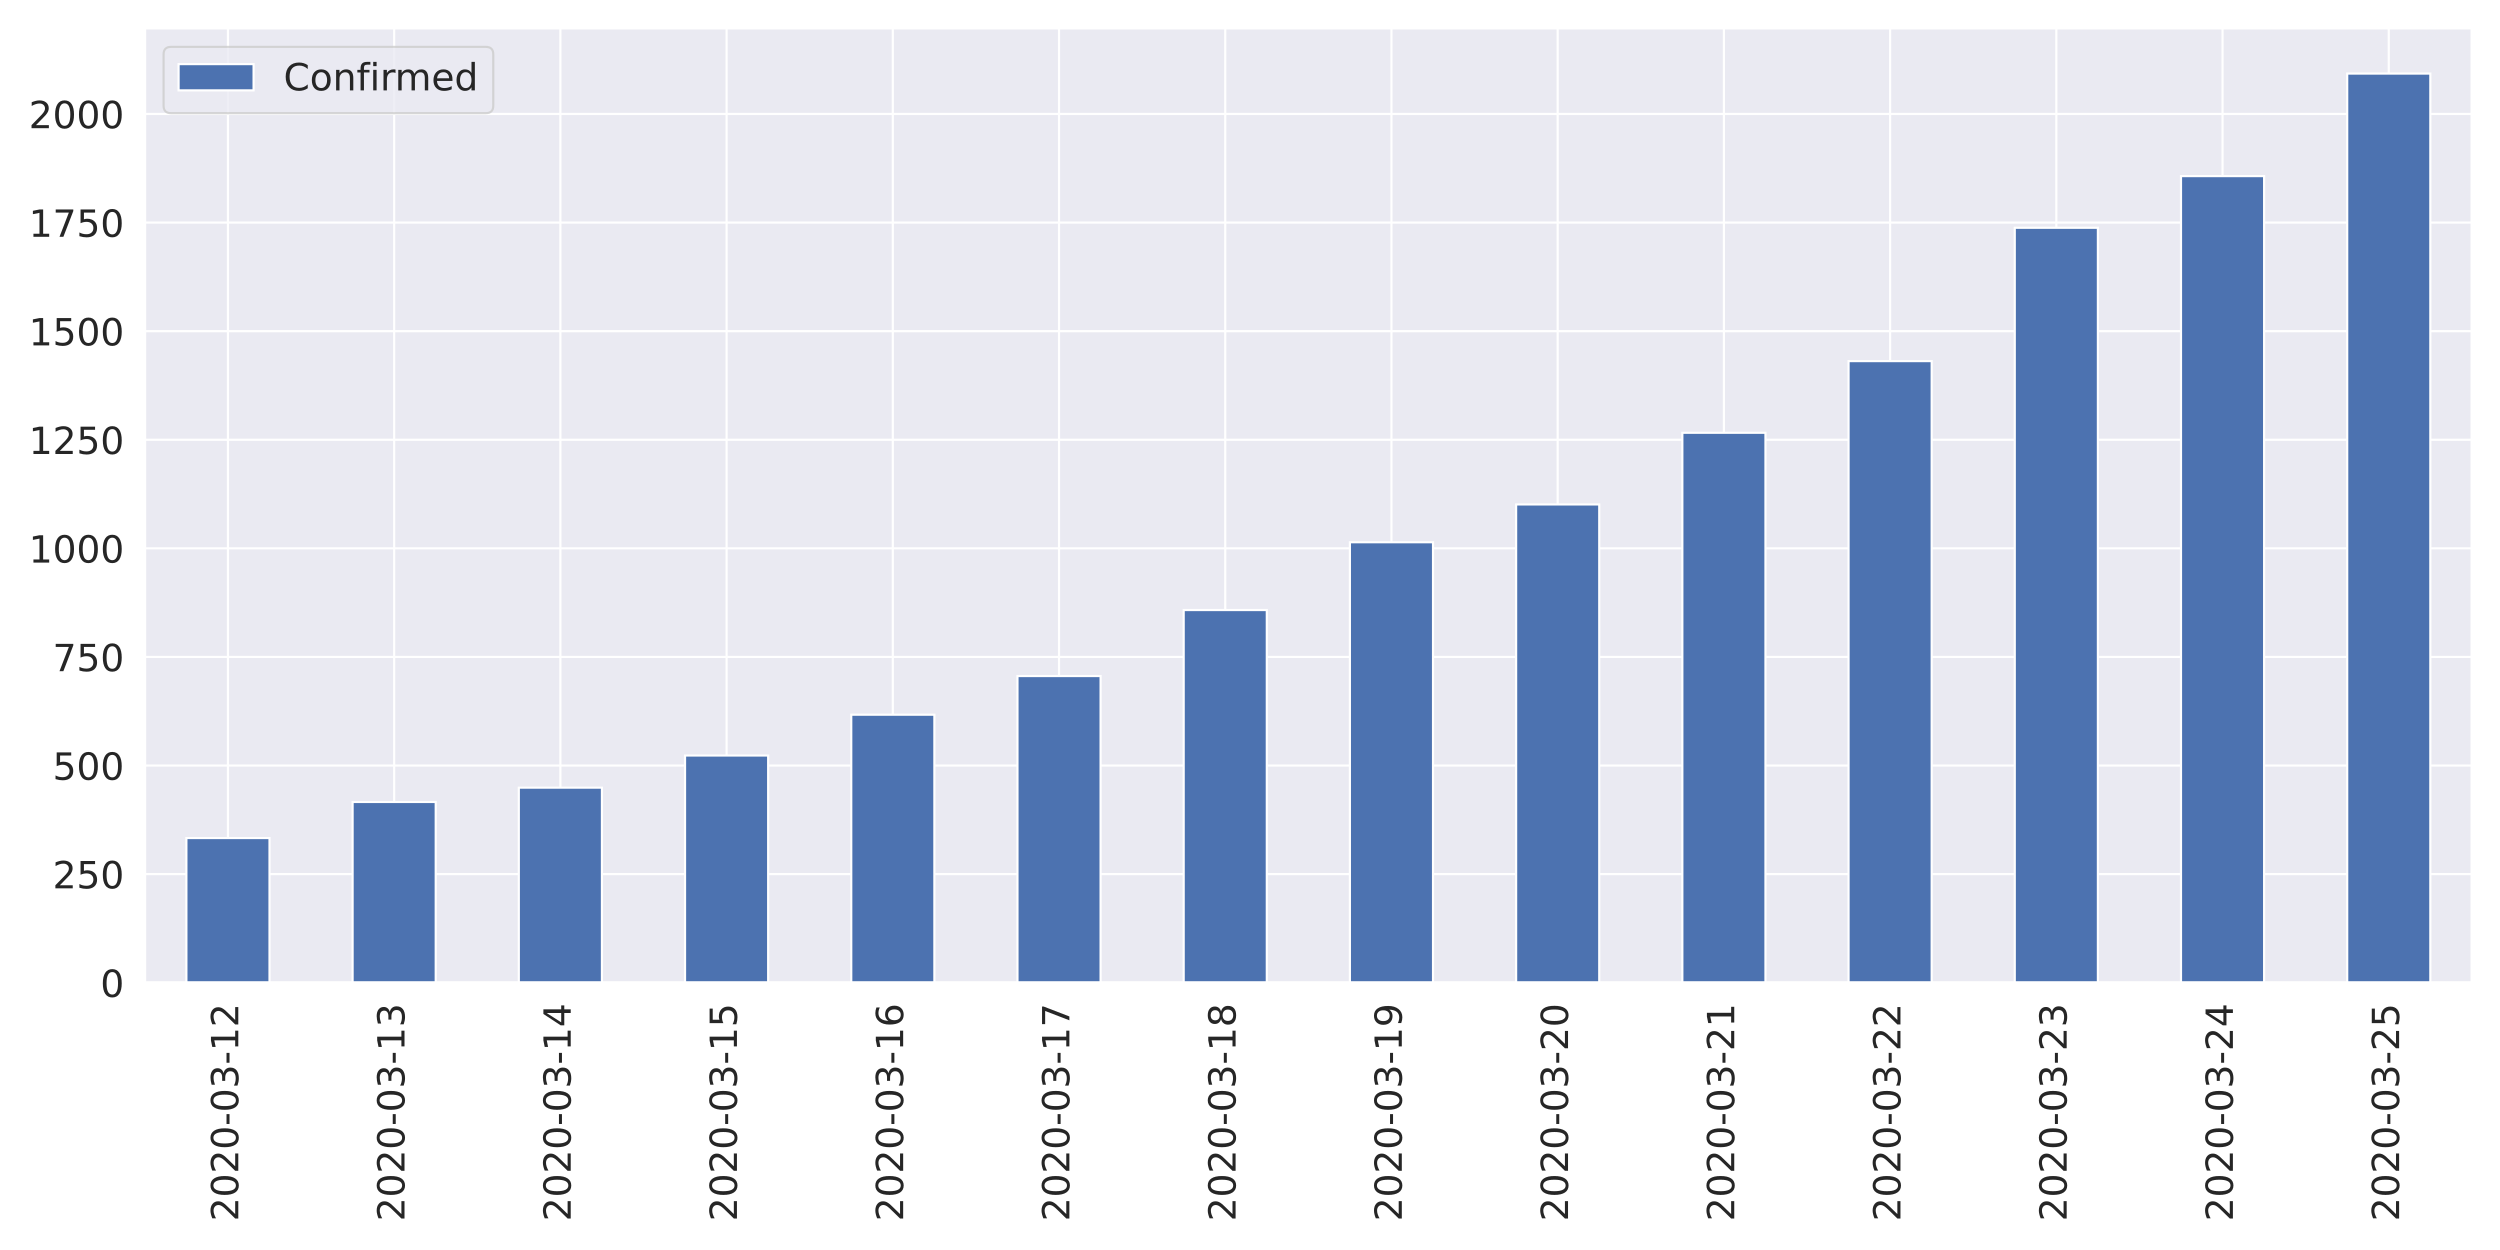
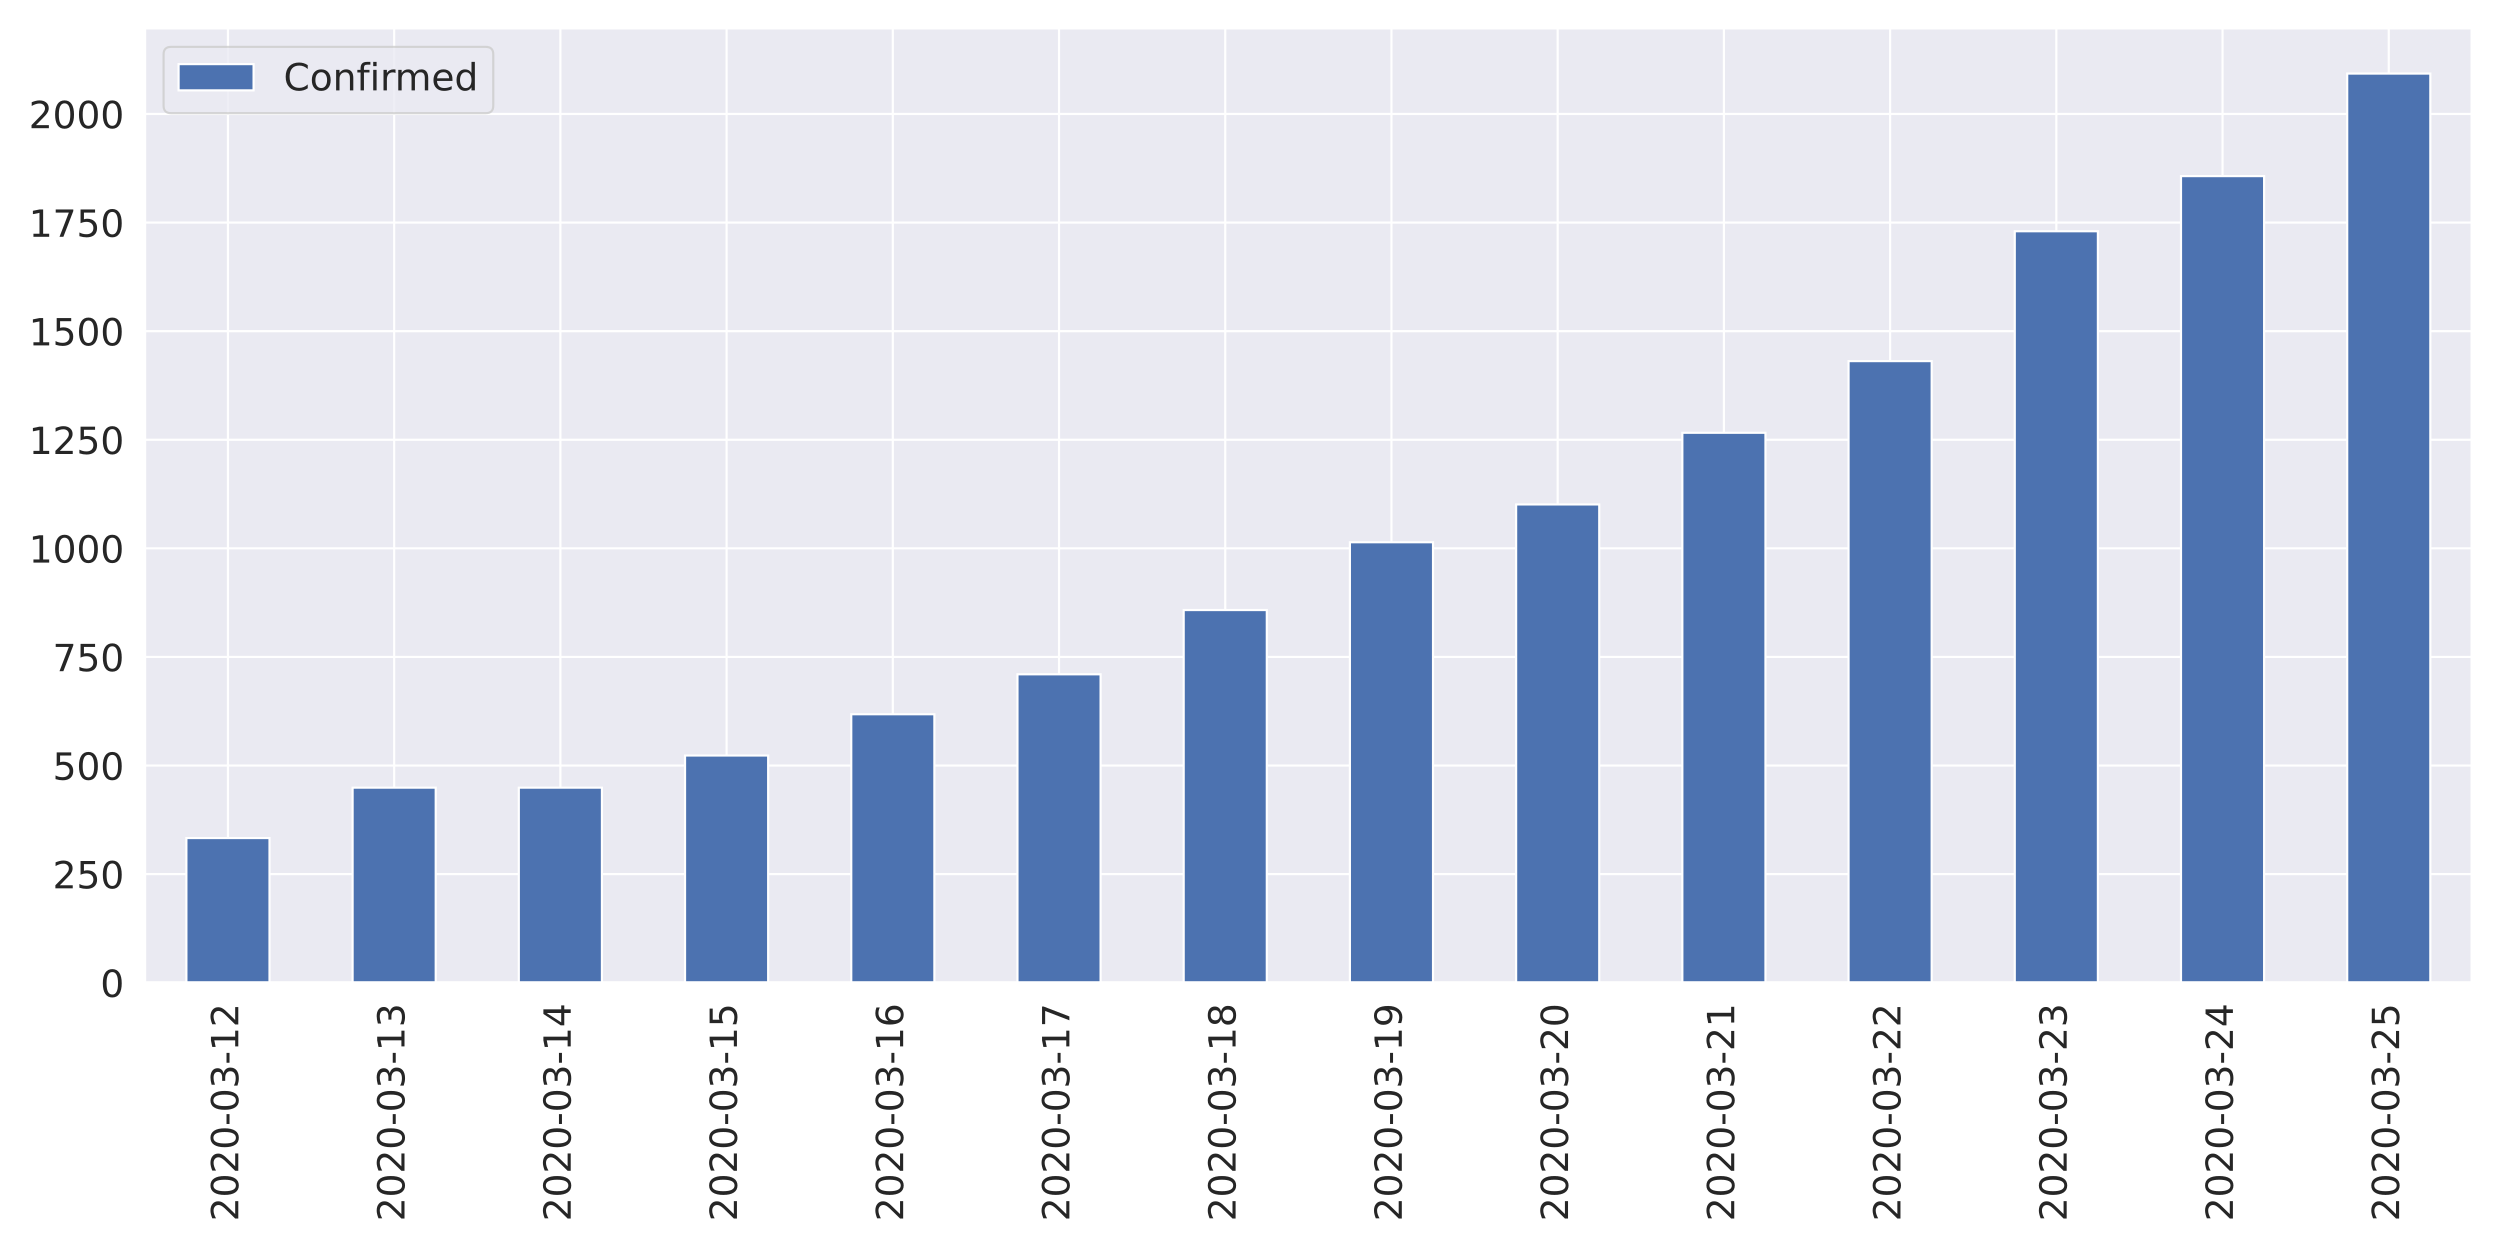
<svg xmlns="http://www.w3.org/2000/svg" xmlns:xlink="http://www.w3.org/1999/xlink" height="576pt" version="1.1" viewBox="0 0 1152 576" width="1152pt">
  <defs>
    <style type="text/css">
*{stroke-linecap:butt;stroke-linejoin:round;}
  </style>
  </defs>
  <g id="figure_1">
    <g id="patch_1">
      <path d="M 0 576  L 1152 576  L 1152 0  L 0 0  z " style="fill:#ffffff;" />
    </g>
    <g id="axes_1">
      <g id="patch_2">
        <path d="M 66.74 452.83  L 1139.04 452.83  L 1139.04 12.96  L 66.74 12.96  z " style="fill:#eaeaf2;" />
      </g>
      <g id="matplotlib.axis_1">
        <g id="xtick_1">
          <g id="line2d_1">
            <path clip-path="url(#p37a62f35dd)" d="M 105.036 452.83  L 105.036 12.96  " style="fill:none;stroke:#ffffff;stroke-linecap:round;" />
          </g>
          <g id="text_1">
            <defs>
              <path d="M 19.188 8.297  L 53.609 8.297  L 53.609 0  L 7.328 0  L 7.328 8.297  Q 12.938 14.109 22.625 23.891  Q 32.328 33.688 34.812 36.531  Q 39.547 41.844 41.422 45.531  Q 43.312 49.219 43.312 52.781  Q 43.312 58.594 39.234 62.25  Q 35.156 65.922 28.609 65.922  Q 23.969 65.922 18.812 64.312  Q 13.672 62.703 7.812 59.422  L 7.812 69.391  Q 13.766 71.781 18.938 73  Q 24.125 74.219 28.422 74.219  Q 39.75 74.219 46.484 68.547  Q 53.219 62.891 53.219 53.422  Q 53.219 48.922 51.531 44.891  Q 49.859 40.875 45.406 35.406  Q 44.188 33.984 37.641 27.219  Q 31.109 20.453 19.188 8.297  z " id="DejaVuSans-50" />
              <path d="M 31.781 66.406  Q 24.172 66.406 20.328 58.906  Q 16.5 51.422 16.5 36.375  Q 16.5 21.391 20.328 13.891  Q 24.172 6.391 31.781 6.391  Q 39.453 6.391 43.281 13.891  Q 47.125 21.391 47.125 36.375  Q 47.125 51.422 43.281 58.906  Q 39.453 66.406 31.781 66.406  z M 31.781 74.219  Q 44.047 74.219 50.516 64.516  Q 56.984 54.828 56.984 36.375  Q 56.984 17.969 50.516 8.266  Q 44.047 -1.422 31.781 -1.422  Q 19.531 -1.422 13.062 8.266  Q 6.594 17.969 6.594 36.375  Q 6.594 54.828 13.062 64.516  Q 19.531 74.219 31.781 74.219  z " id="DejaVuSans-48" />
              <path d="M 4.891 31.391  L 31.203 31.391  L 31.203 23.391  L 4.891 23.391  z " id="DejaVuSans-45" />
              <path d="M 40.578 39.312  Q 47.656 37.797 51.625 33  Q 55.609 28.219 55.609 21.188  Q 55.609 10.406 48.188 4.484  Q 40.766 -1.422 27.094 -1.422  Q 22.516 -1.422 17.656 -0.516  Q 12.797 0.391 7.625 2.203  L 7.625 11.719  Q 11.719 9.328 16.594 8.109  Q 21.484 6.891 26.812 6.891  Q 36.078 6.891 40.938 10.547  Q 45.797 14.203 45.797 21.188  Q 45.797 27.641 41.281 31.266  Q 36.766 34.906 28.719 34.906  L 20.219 34.906  L 20.219 43.016  L 29.109 43.016  Q 36.375 43.016 40.234 45.922  Q 44.094 48.828 44.094 54.297  Q 44.094 59.906 40.109 62.906  Q 36.141 65.922 28.719 65.922  Q 24.656 65.922 20.016 65.031  Q 15.375 64.156 9.812 62.312  L 9.812 71.094  Q 15.438 72.656 20.344 73.438  Q 25.25 74.219 29.594 74.219  Q 40.828 74.219 47.359 69.109  Q 53.906 64.016 53.906 55.328  Q 53.906 49.266 50.438 45.094  Q 46.969 40.922 40.578 39.312  z " id="DejaVuSans-51" />
              <path d="M 12.406 8.297  L 28.516 8.297  L 28.516 63.922  L 10.984 60.406  L 10.984 69.391  L 28.422 72.906  L 38.281 72.906  L 38.281 8.297  L 54.391 8.297  L 54.391 0  L 12.406 0  z " id="DejaVuSans-49" />
            </defs>
            <g style="fill:#262626;" transform="translate(109.8046 562.7538)rotate(-90)scale(0.1728 -0.1728)">
              <use xlink:href="#DejaVuSans-50" />
              <use x="63.623" xlink:href="#DejaVuSans-48" />
              <use x="127.246" xlink:href="#DejaVuSans-50" />
              <use x="190.869" xlink:href="#DejaVuSans-48" />
              <use x="254.492" xlink:href="#DejaVuSans-45" />
              <use x="290.576" xlink:href="#DejaVuSans-48" />
              <use x="354.199" xlink:href="#DejaVuSans-51" />
              <use x="417.822" xlink:href="#DejaVuSans-45" />
              <use x="453.906" xlink:href="#DejaVuSans-49" />
              <use x="517.529" xlink:href="#DejaVuSans-50" />
            </g>
          </g>
        </g>
        <g id="xtick_2">
          <g id="line2d_2">
            <path clip-path="url(#p37a62f35dd)" d="M 181.629 452.83  L 181.629 12.96  " style="fill:none;stroke:#ffffff;stroke-linecap:round;" />
          </g>
          <g id="text_2">
            <g style="fill:#262626;" transform="translate(186.3975 562.7538)rotate(-90)scale(0.1728 -0.1728)">
              <use xlink:href="#DejaVuSans-50" />
              <use x="63.623" xlink:href="#DejaVuSans-48" />
              <use x="127.246" xlink:href="#DejaVuSans-50" />
              <use x="190.869" xlink:href="#DejaVuSans-48" />
              <use x="254.492" xlink:href="#DejaVuSans-45" />
              <use x="290.576" xlink:href="#DejaVuSans-48" />
              <use x="354.199" xlink:href="#DejaVuSans-51" />
              <use x="417.822" xlink:href="#DejaVuSans-45" />
              <use x="453.906" xlink:href="#DejaVuSans-49" />
              <use x="517.529" xlink:href="#DejaVuSans-51" />
            </g>
          </g>
        </g>
        <g id="xtick_3">
          <g id="line2d_3">
            <path clip-path="url(#p37a62f35dd)" d="M 258.222 452.83  L 258.222 12.96  " style="fill:none;stroke:#ffffff;stroke-linecap:round;" />
          </g>
          <g id="text_3">
            <defs>
              <path d="M 37.797 64.312  L 12.891 25.391  L 37.797 25.391  z M 35.203 72.906  L 47.609 72.906  L 47.609 25.391  L 58.016 25.391  L 58.016 17.188  L 47.609 17.188  L 47.609 0  L 37.797 0  L 37.797 17.188  L 4.891 17.188  L 4.891 26.703  z " id="DejaVuSans-52" />
            </defs>
            <g style="fill:#262626;" transform="translate(262.9903 562.7538)rotate(-90)scale(0.1728 -0.1728)">
              <use xlink:href="#DejaVuSans-50" />
              <use x="63.623" xlink:href="#DejaVuSans-48" />
              <use x="127.246" xlink:href="#DejaVuSans-50" />
              <use x="190.869" xlink:href="#DejaVuSans-48" />
              <use x="254.492" xlink:href="#DejaVuSans-45" />
              <use x="290.576" xlink:href="#DejaVuSans-48" />
              <use x="354.199" xlink:href="#DejaVuSans-51" />
              <use x="417.822" xlink:href="#DejaVuSans-45" />
              <use x="453.906" xlink:href="#DejaVuSans-49" />
              <use x="517.529" xlink:href="#DejaVuSans-52" />
            </g>
          </g>
        </g>
        <g id="xtick_4">
          <g id="line2d_4">
            <path clip-path="url(#p37a62f35dd)" d="M 334.815 452.83  L 334.815 12.96  " style="fill:none;stroke:#ffffff;stroke-linecap:round;" />
          </g>
          <g id="text_4">
            <defs>
              <path d="M 10.797 72.906  L 49.516 72.906  L 49.516 64.594  L 19.828 64.594  L 19.828 46.734  Q 21.969 47.469 24.109 47.828  Q 26.266 48.188 28.422 48.188  Q 40.625 48.188 47.75 41.5  Q 54.891 34.812 54.891 23.391  Q 54.891 11.625 47.562 5.094  Q 40.234 -1.422 26.906 -1.422  Q 22.312 -1.422 17.547 -0.641  Q 12.797 0.141 7.719 1.703  L 7.719 11.625  Q 12.109 9.234 16.797 8.062  Q 21.484 6.891 26.703 6.891  Q 35.156 6.891 40.078 11.328  Q 45.016 15.766 45.016 23.391  Q 45.016 31 40.078 35.438  Q 35.156 39.891 26.703 39.891  Q 22.75 39.891 18.812 39.016  Q 14.891 38.141 10.797 36.281  z " id="DejaVuSans-53" />
            </defs>
            <g style="fill:#262626;" transform="translate(339.5832 562.7538)rotate(-90)scale(0.1728 -0.1728)">
              <use xlink:href="#DejaVuSans-50" />
              <use x="63.623" xlink:href="#DejaVuSans-48" />
              <use x="127.246" xlink:href="#DejaVuSans-50" />
              <use x="190.869" xlink:href="#DejaVuSans-48" />
              <use x="254.492" xlink:href="#DejaVuSans-45" />
              <use x="290.576" xlink:href="#DejaVuSans-48" />
              <use x="354.199" xlink:href="#DejaVuSans-51" />
              <use x="417.822" xlink:href="#DejaVuSans-45" />
              <use x="453.906" xlink:href="#DejaVuSans-49" />
              <use x="517.529" xlink:href="#DejaVuSans-53" />
            </g>
          </g>
        </g>
        <g id="xtick_5">
          <g id="line2d_5">
            <path clip-path="url(#p37a62f35dd)" d="M 411.408 452.83  L 411.408 12.96  " style="fill:none;stroke:#ffffff;stroke-linecap:round;" />
          </g>
          <g id="text_5">
            <defs>
              <path d="M 33.016 40.375  Q 26.375 40.375 22.484 35.828  Q 18.609 31.297 18.609 23.391  Q 18.609 15.531 22.484 10.953  Q 26.375 6.391 33.016 6.391  Q 39.656 6.391 43.531 10.953  Q 47.406 15.531 47.406 23.391  Q 47.406 31.297 43.531 35.828  Q 39.656 40.375 33.016 40.375  z M 52.594 71.297  L 52.594 62.312  Q 48.875 64.062 45.094 64.984  Q 41.312 65.922 37.594 65.922  Q 27.828 65.922 22.672 59.328  Q 17.531 52.734 16.797 39.406  Q 19.672 43.656 24.016 45.922  Q 28.375 48.188 33.594 48.188  Q 44.578 48.188 50.953 41.516  Q 57.328 34.859 57.328 23.391  Q 57.328 12.156 50.688 5.359  Q 44.047 -1.422 33.016 -1.422  Q 20.359 -1.422 13.672 8.266  Q 6.984 17.969 6.984 36.375  Q 6.984 53.656 15.188 63.938  Q 23.391 74.219 37.203 74.219  Q 40.922 74.219 44.703 73.484  Q 48.484 72.75 52.594 71.297  z " id="DejaVuSans-54" />
            </defs>
            <g style="fill:#262626;" transform="translate(416.1761 562.7538)rotate(-90)scale(0.1728 -0.1728)">
              <use xlink:href="#DejaVuSans-50" />
              <use x="63.623" xlink:href="#DejaVuSans-48" />
              <use x="127.246" xlink:href="#DejaVuSans-50" />
              <use x="190.869" xlink:href="#DejaVuSans-48" />
              <use x="254.492" xlink:href="#DejaVuSans-45" />
              <use x="290.576" xlink:href="#DejaVuSans-48" />
              <use x="354.199" xlink:href="#DejaVuSans-51" />
              <use x="417.822" xlink:href="#DejaVuSans-45" />
              <use x="453.906" xlink:href="#DejaVuSans-49" />
              <use x="517.529" xlink:href="#DejaVuSans-54" />
            </g>
          </g>
        </g>
        <g id="xtick_6">
          <g id="line2d_6">
            <path clip-path="url(#p37a62f35dd)" d="M 488.001 452.83  L 488.001 12.96  " style="fill:none;stroke:#ffffff;stroke-linecap:round;" />
          </g>
          <g id="text_6">
            <defs>
              <path d="M 8.203 72.906  L 55.078 72.906  L 55.078 68.703  L 28.609 0  L 18.312 0  L 43.219 64.594  L 8.203 64.594  z " id="DejaVuSans-55" />
            </defs>
            <g style="fill:#262626;" transform="translate(492.7689 562.7538)rotate(-90)scale(0.1728 -0.1728)">
              <use xlink:href="#DejaVuSans-50" />
              <use x="63.623" xlink:href="#DejaVuSans-48" />
              <use x="127.246" xlink:href="#DejaVuSans-50" />
              <use x="190.869" xlink:href="#DejaVuSans-48" />
              <use x="254.492" xlink:href="#DejaVuSans-45" />
              <use x="290.576" xlink:href="#DejaVuSans-48" />
              <use x="354.199" xlink:href="#DejaVuSans-51" />
              <use x="417.822" xlink:href="#DejaVuSans-45" />
              <use x="453.906" xlink:href="#DejaVuSans-49" />
              <use x="517.529" xlink:href="#DejaVuSans-55" />
            </g>
          </g>
        </g>
        <g id="xtick_7">
          <g id="line2d_7">
            <path clip-path="url(#p37a62f35dd)" d="M 564.594 452.83  L 564.594 12.96  " style="fill:none;stroke:#ffffff;stroke-linecap:round;" />
          </g>
          <g id="text_7">
            <defs>
              <path d="M 31.781 34.625  Q 24.75 34.625 20.719 30.859  Q 16.703 27.094 16.703 20.516  Q 16.703 13.922 20.719 10.156  Q 24.75 6.391 31.781 6.391  Q 38.812 6.391 42.859 10.172  Q 46.922 13.969 46.922 20.516  Q 46.922 27.094 42.891 30.859  Q 38.875 34.625 31.781 34.625  z M 21.922 38.812  Q 15.578 40.375 12.031 44.719  Q 8.5 49.078 8.5 55.328  Q 8.5 64.062 14.719 69.141  Q 20.953 74.219 31.781 74.219  Q 42.672 74.219 48.875 69.141  Q 55.078 64.062 55.078 55.328  Q 55.078 49.078 51.531 44.719  Q 48 40.375 41.703 38.812  Q 48.828 37.156 52.797 32.312  Q 56.781 27.484 56.781 20.516  Q 56.781 9.906 50.312 4.234  Q 43.844 -1.422 31.781 -1.422  Q 19.734 -1.422 13.25 4.234  Q 6.781 9.906 6.781 20.516  Q 6.781 27.484 10.781 32.312  Q 14.797 37.156 21.922 38.812  z M 18.312 54.391  Q 18.312 48.734 21.844 45.562  Q 25.391 42.391 31.781 42.391  Q 38.141 42.391 41.719 45.562  Q 45.312 48.734 45.312 54.391  Q 45.312 60.062 41.719 63.234  Q 38.141 66.406 31.781 66.406  Q 25.391 66.406 21.844 63.234  Q 18.312 60.062 18.312 54.391  z " id="DejaVuSans-56" />
            </defs>
            <g style="fill:#262626;" transform="translate(569.3618 562.7538)rotate(-90)scale(0.1728 -0.1728)">
              <use xlink:href="#DejaVuSans-50" />
              <use x="63.623" xlink:href="#DejaVuSans-48" />
              <use x="127.246" xlink:href="#DejaVuSans-50" />
              <use x="190.869" xlink:href="#DejaVuSans-48" />
              <use x="254.492" xlink:href="#DejaVuSans-45" />
              <use x="290.576" xlink:href="#DejaVuSans-48" />
              <use x="354.199" xlink:href="#DejaVuSans-51" />
              <use x="417.822" xlink:href="#DejaVuSans-45" />
              <use x="453.906" xlink:href="#DejaVuSans-49" />
              <use x="517.529" xlink:href="#DejaVuSans-56" />
            </g>
          </g>
        </g>
        <g id="xtick_8">
          <g id="line2d_8">
            <path clip-path="url(#p37a62f35dd)" d="M 641.186 452.83  L 641.186 12.96  " style="fill:none;stroke:#ffffff;stroke-linecap:round;" />
          </g>
          <g id="text_8">
            <defs>
              <path d="M 10.984 1.516  L 10.984 10.5  Q 14.703 8.734 18.5 7.812  Q 22.312 6.891 25.984 6.891  Q 35.75 6.891 40.891 13.453  Q 46.047 20.016 46.781 33.406  Q 43.953 29.203 39.594 26.953  Q 35.25 24.703 29.984 24.703  Q 19.047 24.703 12.672 31.312  Q 6.297 37.938 6.297 49.422  Q 6.297 60.641 12.938 67.422  Q 19.578 74.219 30.609 74.219  Q 43.266 74.219 49.922 64.516  Q 56.594 54.828 56.594 36.375  Q 56.594 19.141 48.406 8.859  Q 40.234 -1.422 26.422 -1.422  Q 22.703 -1.422 18.891 -0.688  Q 15.094 0.047 10.984 1.516  z M 30.609 32.422  Q 37.25 32.422 41.125 36.953  Q 45.016 41.5 45.016 49.422  Q 45.016 57.281 41.125 61.844  Q 37.25 66.406 30.609 66.406  Q 23.969 66.406 20.094 61.844  Q 16.219 57.281 16.219 49.422  Q 16.219 41.5 20.094 36.953  Q 23.969 32.422 30.609 32.422  z " id="DejaVuSans-57" />
            </defs>
            <g style="fill:#262626;" transform="translate(645.9546 562.7538)rotate(-90)scale(0.1728 -0.1728)">
              <use xlink:href="#DejaVuSans-50" />
              <use x="63.623" xlink:href="#DejaVuSans-48" />
              <use x="127.246" xlink:href="#DejaVuSans-50" />
              <use x="190.869" xlink:href="#DejaVuSans-48" />
              <use x="254.492" xlink:href="#DejaVuSans-45" />
              <use x="290.576" xlink:href="#DejaVuSans-48" />
              <use x="354.199" xlink:href="#DejaVuSans-51" />
              <use x="417.822" xlink:href="#DejaVuSans-45" />
              <use x="453.906" xlink:href="#DejaVuSans-49" />
              <use x="517.529" xlink:href="#DejaVuSans-57" />
            </g>
          </g>
        </g>
        <g id="xtick_9">
          <g id="line2d_9">
            <path clip-path="url(#p37a62f35dd)" d="M 717.779 452.83  L 717.779 12.96  " style="fill:none;stroke:#ffffff;stroke-linecap:round;" />
          </g>
          <g id="text_9">
            <g style="fill:#262626;" transform="translate(722.5475 562.7538)rotate(-90)scale(0.1728 -0.1728)">
              <use xlink:href="#DejaVuSans-50" />
              <use x="63.623" xlink:href="#DejaVuSans-48" />
              <use x="127.246" xlink:href="#DejaVuSans-50" />
              <use x="190.869" xlink:href="#DejaVuSans-48" />
              <use x="254.492" xlink:href="#DejaVuSans-45" />
              <use x="290.576" xlink:href="#DejaVuSans-48" />
              <use x="354.199" xlink:href="#DejaVuSans-51" />
              <use x="417.822" xlink:href="#DejaVuSans-45" />
              <use x="453.906" xlink:href="#DejaVuSans-50" />
              <use x="517.529" xlink:href="#DejaVuSans-48" />
            </g>
          </g>
        </g>
        <g id="xtick_10">
          <g id="line2d_10">
            <path clip-path="url(#p37a62f35dd)" d="M 794.372 452.83  L 794.372 12.96  " style="fill:none;stroke:#ffffff;stroke-linecap:round;" />
          </g>
          <g id="text_10">
            <g style="fill:#262626;" transform="translate(799.1403 562.7538)rotate(-90)scale(0.1728 -0.1728)">
              <use xlink:href="#DejaVuSans-50" />
              <use x="63.623" xlink:href="#DejaVuSans-48" />
              <use x="127.246" xlink:href="#DejaVuSans-50" />
              <use x="190.869" xlink:href="#DejaVuSans-48" />
              <use x="254.492" xlink:href="#DejaVuSans-45" />
              <use x="290.576" xlink:href="#DejaVuSans-48" />
              <use x="354.199" xlink:href="#DejaVuSans-51" />
              <use x="417.822" xlink:href="#DejaVuSans-45" />
              <use x="453.906" xlink:href="#DejaVuSans-50" />
              <use x="517.529" xlink:href="#DejaVuSans-49" />
            </g>
          </g>
        </g>
        <g id="xtick_11">
          <g id="line2d_11">
            <path clip-path="url(#p37a62f35dd)" d="M 870.965 452.83  L 870.965 12.96  " style="fill:none;stroke:#ffffff;stroke-linecap:round;" />
          </g>
          <g id="text_11">
            <g style="fill:#262626;" transform="translate(875.7332 562.7538)rotate(-90)scale(0.1728 -0.1728)">
              <use xlink:href="#DejaVuSans-50" />
              <use x="63.623" xlink:href="#DejaVuSans-48" />
              <use x="127.246" xlink:href="#DejaVuSans-50" />
              <use x="190.869" xlink:href="#DejaVuSans-48" />
              <use x="254.492" xlink:href="#DejaVuSans-45" />
              <use x="290.576" xlink:href="#DejaVuSans-48" />
              <use x="354.199" xlink:href="#DejaVuSans-51" />
              <use x="417.822" xlink:href="#DejaVuSans-45" />
              <use x="453.906" xlink:href="#DejaVuSans-50" />
              <use x="517.529" xlink:href="#DejaVuSans-50" />
            </g>
          </g>
        </g>
        <g id="xtick_12">
          <g id="line2d_12">
            <path clip-path="url(#p37a62f35dd)" d="M 947.558 452.83  L 947.558 12.96  " style="fill:none;stroke:#ffffff;stroke-linecap:round;" />
          </g>
          <g id="text_12">
            <g style="fill:#262626;" transform="translate(952.3261 562.7538)rotate(-90)scale(0.1728 -0.1728)">
              <use xlink:href="#DejaVuSans-50" />
              <use x="63.623" xlink:href="#DejaVuSans-48" />
              <use x="127.246" xlink:href="#DejaVuSans-50" />
              <use x="190.869" xlink:href="#DejaVuSans-48" />
              <use x="254.492" xlink:href="#DejaVuSans-45" />
              <use x="290.576" xlink:href="#DejaVuSans-48" />
              <use x="354.199" xlink:href="#DejaVuSans-51" />
              <use x="417.822" xlink:href="#DejaVuSans-45" />
              <use x="453.906" xlink:href="#DejaVuSans-50" />
              <use x="517.529" xlink:href="#DejaVuSans-51" />
            </g>
          </g>
        </g>
        <g id="xtick_13">
          <g id="line2d_13">
            <path clip-path="url(#p37a62f35dd)" d="M 1024.151 452.83  L 1024.151 12.96  " style="fill:none;stroke:#ffffff;stroke-linecap:round;" />
          </g>
          <g id="text_13">
            <g style="fill:#262626;" transform="translate(1028.919 562.7538)rotate(-90)scale(0.1728 -0.1728)">
              <use xlink:href="#DejaVuSans-50" />
              <use x="63.623" xlink:href="#DejaVuSans-48" />
              <use x="127.246" xlink:href="#DejaVuSans-50" />
              <use x="190.869" xlink:href="#DejaVuSans-48" />
              <use x="254.492" xlink:href="#DejaVuSans-45" />
              <use x="290.576" xlink:href="#DejaVuSans-48" />
              <use x="354.199" xlink:href="#DejaVuSans-51" />
              <use x="417.822" xlink:href="#DejaVuSans-45" />
              <use x="453.906" xlink:href="#DejaVuSans-50" />
              <use x="517.529" xlink:href="#DejaVuSans-52" />
            </g>
          </g>
        </g>
        <g id="xtick_14">
          <g id="line2d_14">
            <path clip-path="url(#p37a62f35dd)" d="M 1100.744 452.83  L 1100.744 12.96  " style="fill:none;stroke:#ffffff;stroke-linecap:round;" />
          </g>
          <g id="text_14">
            <g style="fill:#262626;" transform="translate(1105.512 562.7538)rotate(-90)scale(0.1728 -0.1728)">
              <use xlink:href="#DejaVuSans-50" />
              <use x="63.623" xlink:href="#DejaVuSans-48" />
              <use x="127.246" xlink:href="#DejaVuSans-50" />
              <use x="190.869" xlink:href="#DejaVuSans-48" />
              <use x="254.492" xlink:href="#DejaVuSans-45" />
              <use x="290.576" xlink:href="#DejaVuSans-48" />
              <use x="354.199" xlink:href="#DejaVuSans-51" />
              <use x="417.822" xlink:href="#DejaVuSans-45" />
              <use x="453.906" xlink:href="#DejaVuSans-50" />
              <use x="517.529" xlink:href="#DejaVuSans-53" />
            </g>
          </g>
        </g>
      </g>
      <g id="matplotlib.axis_2">
        <g id="ytick_1">
          <g id="line2d_15">
            <path clip-path="url(#p37a62f35dd)" d="M 66.74 452.83  L 1139.04 452.83  " style="fill:none;stroke:#ffffff;stroke-linecap:round;" />
          </g>
          <g id="text_15">
            <g style="fill:#262626;" transform="translate(46.2456 459.3951)scale(0.1728 -0.1728)">
              <use xlink:href="#DejaVuSans-48" />
            </g>
          </g>
        </g>
        <g id="ytick_2">
          <g id="line2d_16">
            <path clip-path="url(#p37a62f35dd)" d="M 66.74 402.791  L 1139.04 402.791  " style="fill:none;stroke:#ffffff;stroke-linecap:round;" />
          </g>
          <g id="text_16">
            <g style="fill:#262626;" transform="translate(24.2568 409.3564)scale(0.1728 -0.1728)">
              <use xlink:href="#DejaVuSans-50" />
              <use x="63.623" xlink:href="#DejaVuSans-53" />
              <use x="127.246" xlink:href="#DejaVuSans-48" />
            </g>
          </g>
        </g>
        <g id="ytick_3">
          <g id="line2d_17">
            <path clip-path="url(#p37a62f35dd)" d="M 66.74 352.753  L 1139.04 352.753  " style="fill:none;stroke:#ffffff;stroke-linecap:round;" />
          </g>
          <g id="text_17">
            <g style="fill:#262626;" transform="translate(24.2568 359.3177)scale(0.1728 -0.1728)">
              <use xlink:href="#DejaVuSans-53" />
              <use x="63.623" xlink:href="#DejaVuSans-48" />
              <use x="127.246" xlink:href="#DejaVuSans-48" />
            </g>
          </g>
        </g>
        <g id="ytick_4">
          <g id="line2d_18">
            <path clip-path="url(#p37a62f35dd)" d="M 66.74 302.714  L 1139.04 302.714  " style="fill:none;stroke:#ffffff;stroke-linecap:round;" />
          </g>
          <g id="text_18">
            <g style="fill:#262626;" transform="translate(24.2568 309.279)scale(0.1728 -0.1728)">
              <use xlink:href="#DejaVuSans-55" />
              <use x="63.623" xlink:href="#DejaVuSans-53" />
              <use x="127.246" xlink:href="#DejaVuSans-48" />
            </g>
          </g>
        </g>
        <g id="ytick_5">
          <g id="line2d_19">
            <path clip-path="url(#p37a62f35dd)" d="M 66.74 252.675  L 1139.04 252.675  " style="fill:none;stroke:#ffffff;stroke-linecap:round;" />
          </g>
          <g id="text_19">
            <g style="fill:#262626;" transform="translate(13.2624 259.2403)scale(0.1728 -0.1728)">
              <use xlink:href="#DejaVuSans-49" />
              <use x="63.623" xlink:href="#DejaVuSans-48" />
              <use x="127.246" xlink:href="#DejaVuSans-48" />
              <use x="190.869" xlink:href="#DejaVuSans-48" />
            </g>
          </g>
        </g>
        <g id="ytick_6">
          <g id="line2d_20">
            <path clip-path="url(#p37a62f35dd)" d="M 66.74 202.637  L 1139.04 202.637  " style="fill:none;stroke:#ffffff;stroke-linecap:round;" />
          </g>
          <g id="text_20">
            <g style="fill:#262626;" transform="translate(13.2624 209.2017)scale(0.1728 -0.1728)">
              <use xlink:href="#DejaVuSans-49" />
              <use x="63.623" xlink:href="#DejaVuSans-50" />
              <use x="127.246" xlink:href="#DejaVuSans-53" />
              <use x="190.869" xlink:href="#DejaVuSans-48" />
            </g>
          </g>
        </g>
        <g id="ytick_7">
          <g id="line2d_21">
            <path clip-path="url(#p37a62f35dd)" d="M 66.74 152.598  L 1139.04 152.598  " style="fill:none;stroke:#ffffff;stroke-linecap:round;" />
          </g>
          <g id="text_21">
            <g style="fill:#262626;" transform="translate(13.2624 159.163)scale(0.1728 -0.1728)">
              <use xlink:href="#DejaVuSans-49" />
              <use x="63.623" xlink:href="#DejaVuSans-53" />
              <use x="127.246" xlink:href="#DejaVuSans-48" />
              <use x="190.869" xlink:href="#DejaVuSans-48" />
            </g>
          </g>
        </g>
        <g id="ytick_8">
          <g id="line2d_22">
            <path clip-path="url(#p37a62f35dd)" d="M 66.74 102.559  L 1139.04 102.559  " style="fill:none;stroke:#ffffff;stroke-linecap:round;" />
          </g>
          <g id="text_22">
            <g style="fill:#262626;" transform="translate(13.2624 109.1243)scale(0.1728 -0.1728)">
              <use xlink:href="#DejaVuSans-49" />
              <use x="63.623" xlink:href="#DejaVuSans-55" />
              <use x="127.246" xlink:href="#DejaVuSans-53" />
              <use x="190.869" xlink:href="#DejaVuSans-48" />
            </g>
          </g>
        </g>
        <g id="ytick_9">
          <g id="line2d_23">
            <path clip-path="url(#p37a62f35dd)" d="M 66.74 52.521  L 1139.04 52.521  " style="fill:none;stroke:#ffffff;stroke-linecap:round;" />
          </g>
          <g id="text_23">
            <g style="fill:#262626;" transform="translate(13.2624 59.08563)scale(0.1728 -0.1728)">
              <use xlink:href="#DejaVuSans-50" />
              <use x="63.623" xlink:href="#DejaVuSans-48" />
              <use x="127.246" xlink:href="#DejaVuSans-48" />
              <use x="190.869" xlink:href="#DejaVuSans-48" />
            </g>
          </g>
        </g>
      </g>
      <g id="patch_3">
        <path clip-path="url(#p37a62f35dd)" d="M 85.888 452.83  L 124.185 452.83  L 124.185 386.178  L 85.888 386.178  z " style="fill:#4c72b0;stroke:#ffffff;stroke-linejoin:miter;" />
      </g>
      <g id="patch_4">
-         <path clip-path="url(#p37a62f35dd)" d="M 162.481 452.83  L 200.778 452.83  L 200.778 369.566  L 162.481 369.566  z " style="fill:#4c72b0;stroke:#ffffff;stroke-linejoin:miter;" />
+         <path clip-path="url(#p37a62f35dd)" d="M 162.481 452.83  L 200.778 452.83  L 200.778 362.961  L 162.481 362.961  z " style="fill:#4c72b0;stroke:#ffffff;stroke-linejoin:miter;" />
      </g>
      <g id="patch_5">
        <path clip-path="url(#p37a62f35dd)" d="M 239.074 452.83  L 277.37 452.83  L 277.37 362.961  L 239.074 362.961  z " style="fill:#4c72b0;stroke:#ffffff;stroke-linejoin:miter;" />
      </g>
      <g id="patch_6">
        <path clip-path="url(#p37a62f35dd)" d="M 315.667 452.83  L 353.963 452.83  L 353.963 348.149  L 315.667 348.149  z " style="fill:#4c72b0;stroke:#ffffff;stroke-linejoin:miter;" />
      </g>
      <g id="patch_7">
-         <path clip-path="url(#p37a62f35dd)" d="M 392.26 452.83  L 430.556 452.83  L 430.556 329.335  L 392.26 329.335  z " style="fill:#4c72b0;stroke:#ffffff;stroke-linejoin:miter;" />
+         <path clip-path="url(#p37a62f35dd)" d="M 392.26 452.83  L 430.556 452.83  L 430.556 329.134  L 392.26 329.134  z " style="fill:#4c72b0;stroke:#ffffff;stroke-linejoin:miter;" />
      </g>
      <g id="patch_8">
-         <path clip-path="url(#p37a62f35dd)" d="M 468.853 452.83  L 507.149 452.83  L 507.149 311.521  L 468.853 311.521  z " style="fill:#4c72b0;stroke:#ffffff;stroke-linejoin:miter;" />
+         <path clip-path="url(#p37a62f35dd)" d="M 468.853 452.83  L 507.149 452.83  L 507.149 310.72  L 468.853 310.72  z " style="fill:#4c72b0;stroke:#ffffff;stroke-linejoin:miter;" />
      </g>
      <g id="patch_9">
        <path clip-path="url(#p37a62f35dd)" d="M 545.445 452.83  L 583.742 452.83  L 583.742 281.097  L 545.445 281.097  z " style="fill:#4c72b0;stroke:#ffffff;stroke-linejoin:miter;" />
      </g>
      <g id="patch_10">
        <path clip-path="url(#p37a62f35dd)" d="M 622.038 452.83  L 660.335 452.83  L 660.335 249.873  L 622.038 249.873  z " style="fill:#4c72b0;stroke:#ffffff;stroke-linejoin:miter;" />
      </g>
      <g id="patch_11">
        <path clip-path="url(#p37a62f35dd)" d="M 698.631 452.83  L 736.928 452.83  L 736.928 232.46  L 698.631 232.46  z " style="fill:#4c72b0;stroke:#ffffff;stroke-linejoin:miter;" />
      </g>
      <g id="patch_12">
        <path clip-path="url(#p37a62f35dd)" d="M 775.224 452.83  L 813.52 452.83  L 813.52 199.434  L 775.224 199.434  z " style="fill:#4c72b0;stroke:#ffffff;stroke-linejoin:miter;" />
      </g>
      <g id="patch_13">
        <path clip-path="url(#p37a62f35dd)" d="M 851.817 452.83  L 890.113 452.83  L 890.113 166.409  L 851.817 166.409  z " style="fill:#4c72b0;stroke:#ffffff;stroke-linejoin:miter;" />
      </g>
      <g id="patch_14">
-         <path clip-path="url(#p37a62f35dd)" d="M 928.41 452.83  L 966.706 452.83  L 966.706 104.961  L 928.41 104.961  z " style="fill:#4c72b0;stroke:#ffffff;stroke-linejoin:miter;" />
+         <path clip-path="url(#p37a62f35dd)" d="M 928.41 452.83  L 966.706 452.83  L 966.706 106.562  L 928.41 106.562  z " style="fill:#4c72b0;stroke:#ffffff;stroke-linejoin:miter;" />
      </g>
      <g id="patch_15">
        <path clip-path="url(#p37a62f35dd)" d="M 1005.003 452.83  L 1043.299 452.83  L 1043.299 81.143  L 1005.003 81.143  z " style="fill:#4c72b0;stroke:#ffffff;stroke-linejoin:miter;" />
      </g>
      <g id="patch_16">
        <path clip-path="url(#p37a62f35dd)" d="M 1081.595 452.83  L 1119.892 452.83  L 1119.892 33.906  L 1081.595 33.906  z " style="fill:#4c72b0;stroke:#ffffff;stroke-linejoin:miter;" />
      </g>
      <g id="patch_17">
        <path d="M 66.74 452.83  L 66.74 12.96  " style="fill:none;stroke:#ffffff;stroke-linecap:square;stroke-linejoin:miter;stroke-width:1.25;" />
      </g>
      <g id="patch_18">
        <path d="M 1139.04 452.83  L 1139.04 12.96  " style="fill:none;stroke:#ffffff;stroke-linecap:square;stroke-linejoin:miter;stroke-width:1.25;" />
      </g>
      <g id="patch_19">
        <path d="M 66.74 452.83  L 1139.04 452.83  " style="fill:none;stroke:#ffffff;stroke-linecap:square;stroke-linejoin:miter;stroke-width:1.25;" />
      </g>
      <g id="patch_20">
        <path d="M 66.74 12.96  L 1139.04 12.96  " style="fill:none;stroke:#ffffff;stroke-linecap:square;stroke-linejoin:miter;stroke-width:1.25;" />
      </g>
      <g id="legend_1">
        <g id="patch_21">
          <path d="M 78.836 52.148  L 223.842 52.148  Q 227.298 52.148 227.298 48.692  L 227.298 25.056  Q 227.298 21.6 223.842 21.6  L 78.836 21.6  Q 75.38 21.6 75.38 25.056  L 75.38 48.692  Q 75.38 52.148 78.836 52.148  z " style="fill:#eaeaf2;opacity:0.8;stroke:#cccccc;stroke-linejoin:miter;" />
        </g>
        <g id="patch_22">
          <path d="M 82.292 41.642  L 116.852 41.642  L 116.852 29.546  L 82.292 29.546  z " style="fill:#4c72b0;stroke:#ffffff;stroke-linejoin:miter;" />
        </g>
        <g id="text_24">
          <defs>
            <path d="M 64.406 67.281  L 64.406 56.891  Q 59.422 61.531 53.781 63.812  Q 48.141 66.109 41.797 66.109  Q 29.297 66.109 22.656 58.469  Q 16.016 50.828 16.016 36.375  Q 16.016 21.969 22.656 14.328  Q 29.297 6.688 41.797 6.688  Q 48.141 6.688 53.781 8.984  Q 59.422 11.281 64.406 15.922  L 64.406 5.609  Q 59.234 2.094 53.438 0.328  Q 47.656 -1.422 41.219 -1.422  Q 24.656 -1.422 15.125 8.703  Q 5.609 18.844 5.609 36.375  Q 5.609 53.953 15.125 64.078  Q 24.656 74.219 41.219 74.219  Q 47.75 74.219 53.531 72.484  Q 59.328 70.75 64.406 67.281  z " id="DejaVuSans-67" />
            <path d="M 30.609 48.391  Q 23.391 48.391 19.188 42.75  Q 14.984 37.109 14.984 27.297  Q 14.984 17.484 19.156 11.844  Q 23.344 6.203 30.609 6.203  Q 37.797 6.203 41.984 11.859  Q 46.188 17.531 46.188 27.297  Q 46.188 37.016 41.984 42.703  Q 37.797 48.391 30.609 48.391  z M 30.609 56  Q 42.328 56 49.016 48.375  Q 55.719 40.766 55.719 27.297  Q 55.719 13.875 49.016 6.219  Q 42.328 -1.422 30.609 -1.422  Q 18.844 -1.422 12.172 6.219  Q 5.516 13.875 5.516 27.297  Q 5.516 40.766 12.172 48.375  Q 18.844 56 30.609 56  z " id="DejaVuSans-111" />
            <path d="M 54.891 33.016  L 54.891 0  L 45.906 0  L 45.906 32.719  Q 45.906 40.484 42.875 44.328  Q 39.844 48.188 33.797 48.188  Q 26.516 48.188 22.312 43.547  Q 18.109 38.922 18.109 30.906  L 18.109 0  L 9.078 0  L 9.078 54.688  L 18.109 54.688  L 18.109 46.188  Q 21.344 51.125 25.703 53.562  Q 30.078 56 35.797 56  Q 45.219 56 50.047 50.172  Q 54.891 44.344 54.891 33.016  z " id="DejaVuSans-110" />
            <path d="M 37.109 75.984  L 37.109 68.5  L 28.516 68.5  Q 23.688 68.5 21.797 66.547  Q 19.922 64.594 19.922 59.516  L 19.922 54.688  L 34.719 54.688  L 34.719 47.703  L 19.922 47.703  L 19.922 0  L 10.891 0  L 10.891 47.703  L 2.297 47.703  L 2.297 54.688  L 10.891 54.688  L 10.891 58.5  Q 10.891 67.625 15.141 71.797  Q 19.391 75.984 28.609 75.984  z " id="DejaVuSans-102" />
            <path d="M 9.422 54.688  L 18.406 54.688  L 18.406 0  L 9.422 0  z M 9.422 75.984  L 18.406 75.984  L 18.406 64.594  L 9.422 64.594  z " id="DejaVuSans-105" />
            <path d="M 41.109 46.297  Q 39.594 47.172 37.812 47.578  Q 36.031 48 33.891 48  Q 26.266 48 22.188 43.047  Q 18.109 38.094 18.109 28.812  L 18.109 0  L 9.078 0  L 9.078 54.688  L 18.109 54.688  L 18.109 46.188  Q 20.953 51.172 25.484 53.578  Q 30.031 56 36.531 56  Q 37.453 56 38.578 55.875  Q 39.703 55.766 41.062 55.516  z " id="DejaVuSans-114" />
            <path d="M 52 44.188  Q 55.375 50.25 60.062 53.125  Q 64.75 56 71.094 56  Q 79.641 56 84.281 50.016  Q 88.922 44.047 88.922 33.016  L 88.922 0  L 79.891 0  L 79.891 32.719  Q 79.891 40.578 77.094 44.375  Q 74.312 48.188 68.609 48.188  Q 61.625 48.188 57.562 43.547  Q 53.516 38.922 53.516 30.906  L 53.516 0  L 44.484 0  L 44.484 32.719  Q 44.484 40.625 41.703 44.406  Q 38.922 48.188 33.109 48.188  Q 26.219 48.188 22.156 43.531  Q 18.109 38.875 18.109 30.906  L 18.109 0  L 9.078 0  L 9.078 54.688  L 18.109 54.688  L 18.109 46.188  Q 21.188 51.219 25.484 53.609  Q 29.781 56 35.688 56  Q 41.656 56 45.828 52.969  Q 50 49.953 52 44.188  z " id="DejaVuSans-109" />
            <path d="M 56.203 29.594  L 56.203 25.203  L 14.891 25.203  Q 15.484 15.922 20.484 11.062  Q 25.484 6.203 34.422 6.203  Q 39.594 6.203 44.453 7.469  Q 49.312 8.734 54.109 11.281  L 54.109 2.781  Q 49.266 0.734 44.188 -0.344  Q 39.109 -1.422 33.891 -1.422  Q 20.797 -1.422 13.156 6.188  Q 5.516 13.812 5.516 26.812  Q 5.516 40.234 12.766 48.109  Q 20.016 56 32.328 56  Q 43.359 56 49.781 48.891  Q 56.203 41.797 56.203 29.594  z M 47.219 32.234  Q 47.125 39.594 43.094 43.984  Q 39.062 48.391 32.422 48.391  Q 24.906 48.391 20.391 44.141  Q 15.875 39.891 15.188 32.172  z " id="DejaVuSans-101" />
            <path d="M 45.406 46.391  L 45.406 75.984  L 54.391 75.984  L 54.391 0  L 45.406 0  L 45.406 8.203  Q 42.578 3.328 38.25 0.953  Q 33.938 -1.422 27.875 -1.422  Q 17.969 -1.422 11.734 6.484  Q 5.516 14.406 5.516 27.297  Q 5.516 40.188 11.734 48.094  Q 17.969 56 27.875 56  Q 33.938 56 38.25 53.625  Q 42.578 51.266 45.406 46.391  z M 14.797 27.297  Q 14.797 17.391 18.875 11.75  Q 22.953 6.109 30.078 6.109  Q 37.203 6.109 41.297 11.75  Q 45.406 17.391 45.406 27.297  Q 45.406 37.203 41.297 42.844  Q 37.203 48.484 30.078 48.484  Q 22.953 48.484 18.875 42.844  Q 14.797 37.203 14.797 27.297  z " id="DejaVuSans-100" />
          </defs>
          <g style="fill:#262626;" transform="translate(130.676 41.6421)scale(0.1728 -0.1728)">
            <use xlink:href="#DejaVuSans-67" />
            <use x="69.824" xlink:href="#DejaVuSans-111" />
            <use x="131.006" xlink:href="#DejaVuSans-110" />
            <use x="194.385" xlink:href="#DejaVuSans-102" />
            <use x="229.59" xlink:href="#DejaVuSans-105" />
            <use x="257.373" xlink:href="#DejaVuSans-114" />
            <use x="296.736" xlink:href="#DejaVuSans-109" />
            <use x="394.148" xlink:href="#DejaVuSans-101" />
            <use x="455.672" xlink:href="#DejaVuSans-100" />
          </g>
        </g>
      </g>
    </g>
  </g>
  <defs>
    <clipPath id="p37a62f35dd">
      <rect height="439.87" width="1072.3" x="66.74" y="12.96" />
    </clipPath>
  </defs>
</svg>
